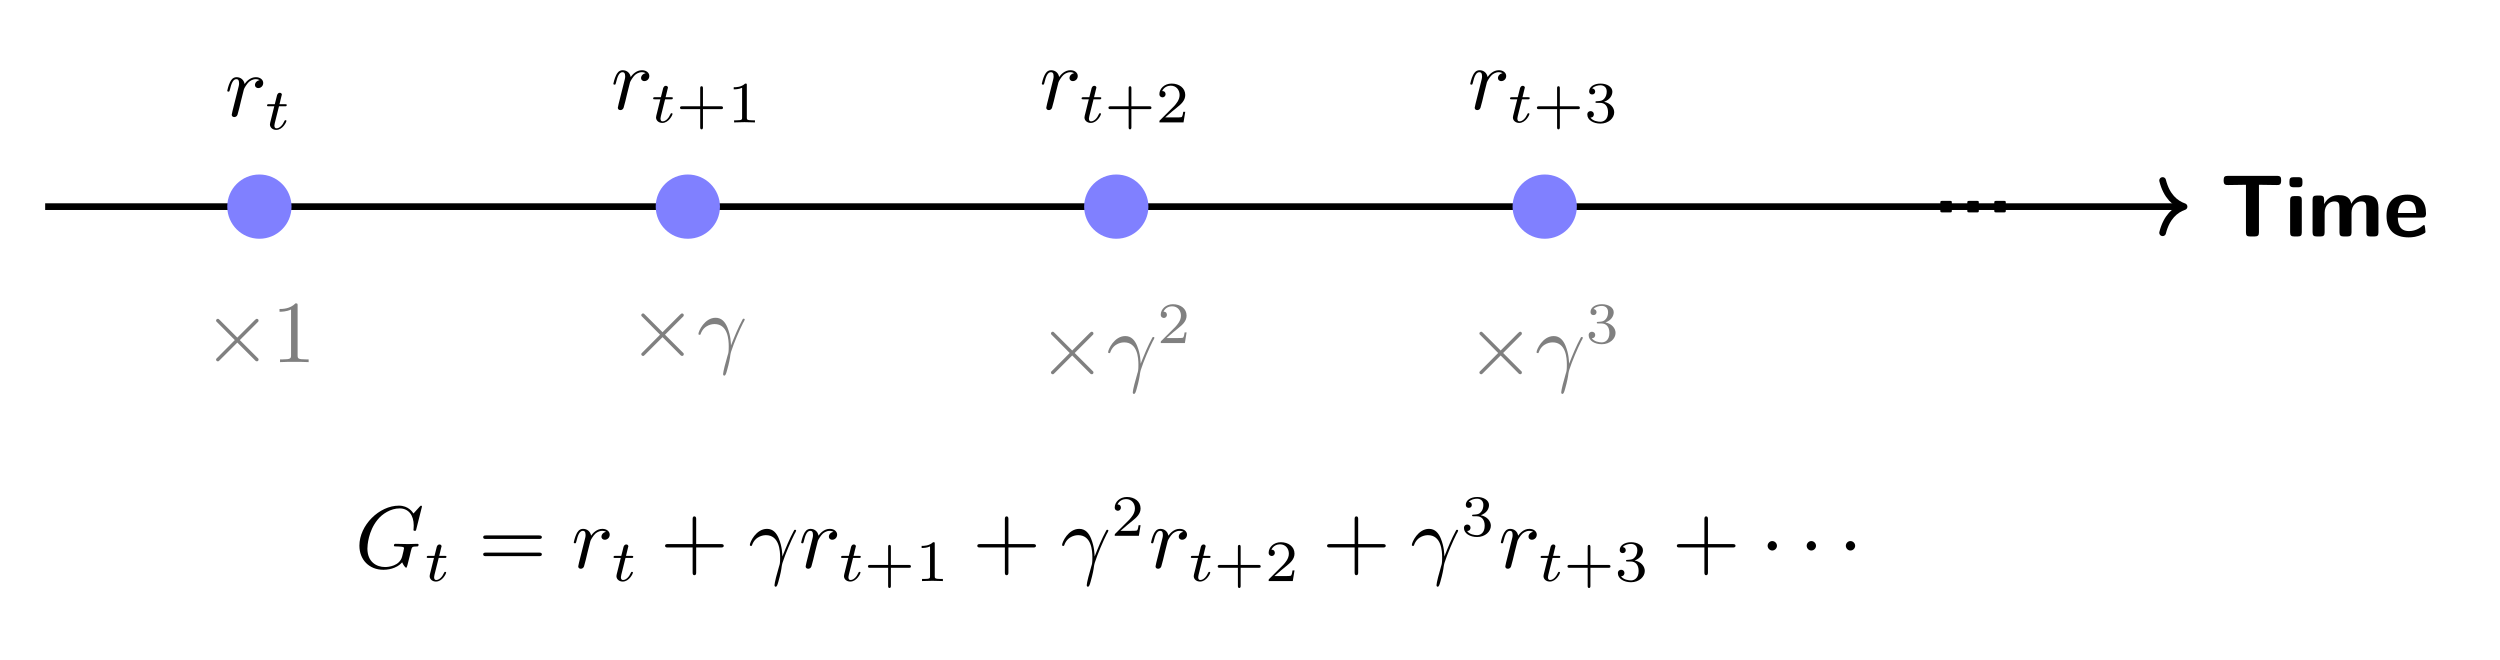
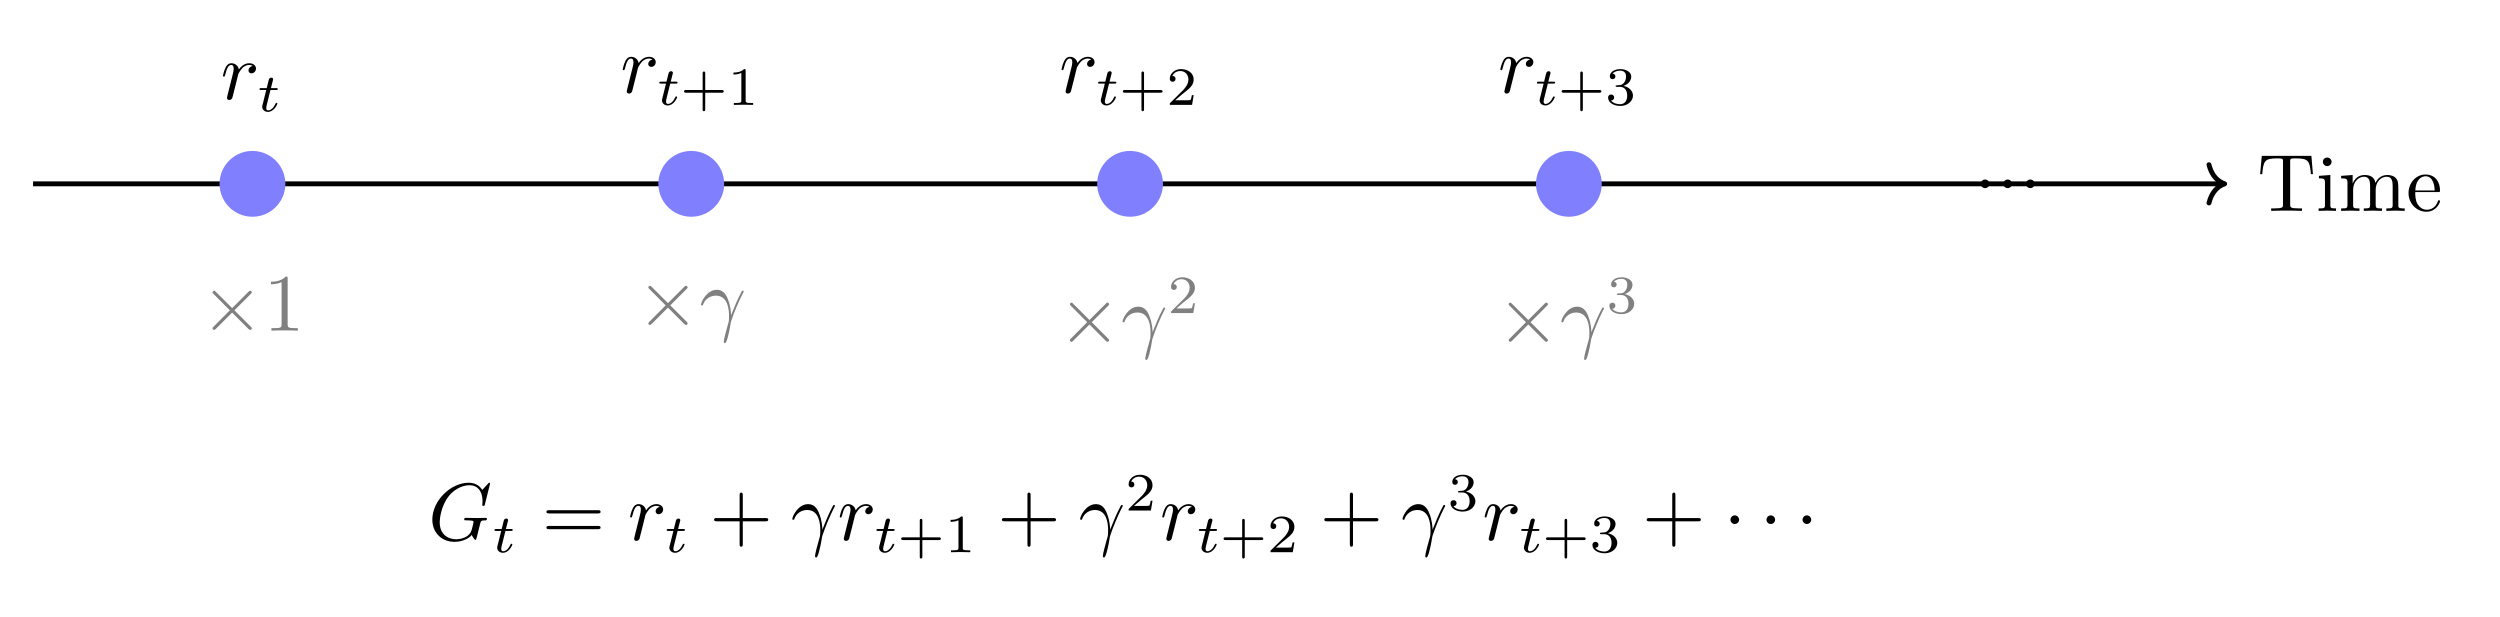
- <svg xmlns="http://www.w3.org/2000/svg" xmlns:xlink="http://www.w3.org/1999/xlink" width="297.73pt" height="78.51pt" viewBox="0 0 297.73 78.51">
+ <svg xmlns="http://www.w3.org/2000/svg" xmlns:xlink="http://www.w3.org/1999/xlink" width="406.97pt" height="100.33pt" viewBox="0 0 406.97 100.33">
  <defs>
    <g>
      <g id="glyph-0-0">
-         <path d="M 7.266 -6.641 L 7.266 -6.719 C 7.266 -7.062 7.188 -7.219 6.766 -7.219 L 0.922 -7.219 C 0.547 -7.219 0.422 -7.109 0.422 -6.719 L 0.422 -6.641 C 0.422 -6.125 0.672 -6.125 0.969 -6.125 L 3.078 -6.156 L 3.078 -0.5 C 3.078 -0.125 3.188 0 3.578 0 L 4.109 0 C 4.516 0 4.625 -0.141 4.625 -0.5 L 4.625 -6.156 L 6.719 -6.125 C 7.016 -6.125 7.266 -6.125 7.266 -6.641 Z M 7.266 -6.641 " />
+         <path d="M 9.062 -5.984 L 8.812 -8.953 L 0.734 -8.953 L 0.469 -5.984 L 0.812 -5.984 C 1 -8.109 1.188 -8.547 3.188 -8.547 C 3.422 -8.547 3.766 -8.547 3.906 -8.516 C 4.188 -8.469 4.188 -8.328 4.188 -8.016 L 4.188 -1.047 C 4.188 -0.594 4.188 -0.406 2.797 -0.406 L 2.266 -0.406 L 2.266 0 C 2.812 -0.047 4.156 -0.047 4.766 -0.047 C 5.375 -0.047 6.734 -0.047 7.281 0 L 7.281 -0.406 L 6.75 -0.406 C 5.359 -0.406 5.359 -0.594 5.359 -1.047 L 5.359 -8.016 C 5.359 -8.281 5.359 -8.469 5.594 -8.516 C 5.75 -8.547 6.094 -8.547 6.359 -8.547 C 8.344 -8.547 8.547 -8.109 8.734 -5.984 Z M 9.062 -5.984 " />
      </g>
      <g id="glyph-0-1">
-         <path d="M 2.031 -0.5 L 2.031 -4.312 C 2.031 -4.641 1.969 -4.812 1.531 -4.812 L 1.141 -4.812 C 0.766 -4.812 0.641 -4.688 0.641 -4.312 L 0.641 -0.5 C 0.641 -0.125 0.75 0 1.141 0 L 1.531 0 C 1.938 0 2.031 -0.141 2.031 -0.5 Z M 2.109 -6.359 L 2.109 -6.562 C 2.109 -6.906 2.031 -7.062 1.609 -7.062 L 1.078 -7.062 C 0.672 -7.062 0.562 -6.938 0.562 -6.562 L 0.562 -6.359 C 0.562 -6.062 0.625 -5.859 1.078 -5.859 L 1.609 -5.859 C 2.047 -5.859 2.109 -6.047 2.109 -6.359 Z M 2.109 -6.359 " />
+         <path d="M 3.266 0 L 3.266 -0.406 C 2.391 -0.406 2.344 -0.469 2.344 -1 L 2.344 -5.844 L 0.484 -5.703 L 0.484 -5.297 C 1.344 -5.297 1.469 -5.219 1.469 -4.562 L 1.469 -1 C 1.469 -0.406 1.328 -0.406 0.438 -0.406 L 0.438 0 L 1.891 -0.047 C 2.359 -0.047 2.812 -0.016 3.266 0 Z M 2.547 -8 C 2.547 -8.344 2.234 -8.688 1.844 -8.688 C 1.391 -8.688 1.125 -8.328 1.125 -8 C 1.125 -7.641 1.422 -7.297 1.828 -7.297 C 2.281 -7.297 2.547 -7.656 2.547 -8 Z M 2.547 -8 " />
      </g>
      <g id="glyph-0-2">
-         <path d="M 8.469 -0.5 L 8.469 -3.406 C 8.469 -4.5 8 -4.922 6.938 -4.922 C 6.188 -4.922 5.609 -4.578 5.234 -3.891 C 5.062 -4.891 4.172 -4.922 3.734 -4.922 C 3.531 -4.922 3.094 -4.922 2.609 -4.578 C 2.281 -4.344 2.078 -4 2 -3.844 L 2 -4.375 C 2 -4.703 1.922 -4.875 1.484 -4.875 L 1.141 -4.875 C 0.75 -4.875 0.625 -4.75 0.625 -4.375 L 0.625 -0.5 C 0.625 -0.125 0.75 0 1.141 0 L 1.547 0 C 1.953 0 2.062 -0.141 2.062 -0.5 L 2.062 -2.828 C 2.062 -3.766 2.703 -4.172 3.219 -4.172 C 3.719 -4.172 3.828 -3.953 3.828 -3.391 L 3.828 -0.5 C 3.828 -0.125 3.953 0 4.344 0 L 4.75 0 C 5.156 0 5.266 -0.141 5.266 -0.5 L 5.266 -2.828 C 5.266 -3.766 5.906 -4.172 6.422 -4.172 C 6.922 -4.172 7.031 -3.953 7.031 -3.391 L 7.031 -0.5 C 7.031 -0.125 7.156 0 7.531 0 L 7.953 0 C 8.359 0 8.469 -0.141 8.469 -0.5 Z M 8.469 -0.5 " />
+         <path d="M 10.766 0 L 10.766 -0.406 C 10.078 -0.406 9.734 -0.406 9.734 -0.812 L 9.734 -3.328 C 9.734 -4.469 9.734 -4.891 9.312 -5.359 C 9.125 -5.578 8.688 -5.844 7.922 -5.844 C 6.812 -5.844 6.234 -5.062 6.016 -4.547 C 5.828 -5.703 4.844 -5.844 4.25 -5.844 C 3.281 -5.844 2.656 -5.281 2.297 -4.453 L 2.297 -5.844 L 0.422 -5.703 L 0.422 -5.297 C 1.344 -5.297 1.453 -5.203 1.453 -4.547 L 1.453 -1 C 1.453 -0.406 1.312 -0.406 0.422 -0.406 L 0.422 0 L 1.922 -0.047 L 3.406 0 L 3.406 -0.406 C 2.516 -0.406 2.375 -0.406 2.375 -1 L 2.375 -3.438 C 2.375 -4.812 3.312 -5.562 4.156 -5.562 C 4.984 -5.562 5.141 -4.844 5.141 -4.094 L 5.141 -1 C 5.141 -0.406 4.984 -0.406 4.109 -0.406 L 4.109 0 L 5.594 -0.047 L 7.078 0 L 7.078 -0.406 C 6.188 -0.406 6.047 -0.406 6.047 -1 L 6.047 -3.438 C 6.047 -4.812 6.984 -5.562 7.828 -5.562 C 8.672 -5.562 8.812 -4.844 8.812 -4.094 L 8.812 -1 C 8.812 -0.406 8.672 -0.406 7.781 -0.406 L 7.781 0 L 9.281 -0.047 Z M 10.766 0 " />
      </g>
      <g id="glyph-0-3">
-         <path d="M 5.031 -2.734 C 5.031 -4.078 4.406 -4.984 2.828 -4.984 C 1.156 -4.984 0.328 -4.047 0.328 -2.453 C 0.328 -0.719 1.328 0.109 2.969 0.109 C 3.375 0.109 3.969 0.062 4.656 -0.281 C 4.891 -0.406 4.969 -0.438 4.969 -0.562 C 4.969 -0.625 4.938 -0.938 4.922 -1.016 C 4.875 -1.344 4.875 -1.359 4.781 -1.359 C 4.734 -1.359 4.719 -1.359 4.594 -1.25 C 3.984 -0.719 3.344 -0.641 3.016 -0.641 C 1.828 -0.641 1.703 -1.578 1.672 -2.25 L 4.531 -2.25 C 4.766 -2.25 5.031 -2.25 5.031 -2.734 Z M 3.859 -2.797 L 1.688 -2.797 C 1.719 -3.438 1.922 -4.234 2.828 -4.234 C 3.672 -4.234 3.828 -3.625 3.859 -2.797 Z M 3.859 -2.797 " />
+         <path d="M 5.5 -1.578 C 5.5 -1.703 5.391 -1.734 5.312 -1.734 C 5.203 -1.734 5.172 -1.656 5.141 -1.547 C 4.688 -0.188 3.5 -0.188 3.359 -0.188 C 2.703 -0.188 2.172 -0.578 1.859 -1.078 C 1.469 -1.703 1.469 -2.578 1.469 -3.062 L 5.156 -3.062 C 5.453 -3.062 5.5 -3.062 5.5 -3.328 C 5.5 -4.641 4.781 -5.922 3.125 -5.922 C 1.594 -5.922 0.375 -4.562 0.375 -2.906 C 0.375 -1.141 1.766 0.141 3.281 0.141 C 4.891 0.141 5.5 -1.328 5.5 -1.578 Z M 4.625 -3.328 L 1.484 -3.328 C 1.562 -5.312 2.672 -5.641 3.125 -5.641 C 4.484 -5.641 4.625 -3.844 4.625 -3.328 Z M 4.625 -3.328 " />
      </g>
      <g id="glyph-0-4">
-         <path d="M 2.281 -0.281 L 2.281 -1.094 C 2.281 -1.359 2.281 -1.375 2 -1.375 L 1.203 -1.375 C 0.922 -1.375 0.906 -1.359 0.906 -1.094 L 0.906 -0.281 C 0.906 -0.016 0.922 0 1.203 0 L 2 0 C 2.281 0 2.281 -0.016 2.281 -0.281 Z M 2.281 -0.281 " />
+         <path d="M 2.547 -0.703 C 2.547 -1.078 2.219 -1.406 1.844 -1.406 C 1.453 -1.406 1.141 -1.078 1.141 -0.703 C 1.141 -0.312 1.453 0 1.844 0 C 2.219 0 2.547 -0.312 2.547 -0.703 Z M 2.547 -0.703 " />
      </g>
      <g id="glyph-1-0">
-         <path d="M 0.922 -0.625 C 0.891 -0.469 0.828 -0.219 0.828 -0.172 C 0.828 0.016 0.969 0.109 1.141 0.109 C 1.266 0.109 1.453 0.031 1.516 -0.172 C 1.547 -0.219 1.906 -1.656 1.938 -1.844 C 2.031 -2.188 2.219 -2.922 2.281 -3.203 C 2.328 -3.344 2.609 -3.828 2.859 -4.062 C 2.953 -4.141 3.25 -4.406 3.703 -4.406 C 3.984 -4.406 4.141 -4.281 4.141 -4.281 C 3.828 -4.234 3.594 -3.984 3.594 -3.703 C 3.594 -3.531 3.719 -3.344 4 -3.344 C 4.281 -3.344 4.578 -3.578 4.578 -3.953 C 4.578 -4.328 4.234 -4.641 3.703 -4.641 C 3.031 -4.641 2.562 -4.125 2.359 -3.828 C 2.281 -4.312 1.906 -4.641 1.406 -4.641 C 0.922 -4.641 0.719 -4.234 0.625 -4.047 C 0.438 -3.688 0.297 -3.062 0.297 -3.031 C 0.297 -2.922 0.406 -2.922 0.438 -2.922 C 0.531 -2.922 0.547 -2.922 0.609 -3.156 C 0.781 -3.906 1 -4.406 1.375 -4.406 C 1.547 -4.406 1.703 -4.328 1.703 -3.922 C 1.703 -3.703 1.672 -3.594 1.531 -3.047 Z M 0.922 -0.625 " />
+         <path d="M 1.172 -0.781 C 1.125 -0.578 1.047 -0.281 1.047 -0.219 C 1.047 0.031 1.234 0.141 1.422 0.141 C 1.594 0.141 1.828 0.047 1.922 -0.219 C 1.953 -0.281 2.391 -2.078 2.453 -2.312 C 2.547 -2.75 2.797 -3.672 2.875 -4.031 C 2.922 -4.203 3.297 -4.828 3.609 -5.125 C 3.719 -5.219 4.109 -5.562 4.672 -5.562 C 5.016 -5.562 5.219 -5.406 5.234 -5.406 C 4.828 -5.328 4.547 -5.016 4.547 -4.672 C 4.547 -4.453 4.688 -4.203 5.047 -4.203 C 5.406 -4.203 5.766 -4.516 5.766 -4.984 C 5.766 -5.453 5.344 -5.844 4.672 -5.844 C 3.812 -5.844 3.234 -5.203 2.984 -4.828 C 2.875 -5.422 2.391 -5.844 1.766 -5.844 C 1.172 -5.844 0.906 -5.328 0.797 -5.094 C 0.562 -4.641 0.391 -3.844 0.391 -3.812 C 0.391 -3.672 0.516 -3.672 0.547 -3.672 C 0.672 -3.672 0.688 -3.688 0.766 -3.984 C 1 -4.922 1.25 -5.562 1.734 -5.562 C 1.953 -5.562 2.141 -5.453 2.141 -4.953 C 2.141 -4.672 2.109 -4.531 1.938 -3.844 Z M 1.172 -0.781 " />
      </g>
      <g id="glyph-1-1">
-         <path d="M 0.438 -2.672 C 0.844 -3.875 1.984 -3.891 2.094 -3.891 C 3.688 -3.891 3.797 -2.047 3.797 -1.219 C 3.797 -0.578 3.75 -0.406 3.672 -0.188 C 3.438 0.578 3.125 1.797 3.125 2.062 C 3.125 2.188 3.188 2.25 3.266 2.25 C 3.406 2.25 3.484 2.031 3.594 1.625 C 3.844 0.75 3.953 0.141 3.984 -0.172 C 4.016 -0.312 4.031 -0.453 4.078 -0.594 C 4.406 -1.625 5.078 -3.188 5.5 -4.016 C 5.578 -4.141 5.703 -4.375 5.703 -4.422 C 5.703 -4.531 5.594 -4.531 5.578 -4.531 C 5.547 -4.531 5.484 -4.531 5.453 -4.453 C 4.906 -3.453 4.484 -2.406 4.062 -1.344 C 4.047 -1.672 4.047 -2.469 3.641 -3.484 C 3.375 -4.125 2.969 -4.641 2.234 -4.641 C 0.922 -4.641 0.188 -3.047 0.188 -2.719 C 0.188 -2.609 0.281 -2.609 0.391 -2.609 Z M 0.438 -2.672 " />
+         <path d="M 0.547 -3.359 C 1.062 -4.891 2.5 -4.891 2.641 -4.891 C 4.641 -4.891 4.797 -2.578 4.797 -1.531 C 4.797 -0.734 4.719 -0.5 4.625 -0.234 C 4.344 0.734 3.938 2.266 3.938 2.609 C 3.938 2.75 4.016 2.844 4.109 2.844 C 4.281 2.844 4.391 2.547 4.547 2.047 C 4.844 0.938 4.969 0.188 5.031 -0.219 C 5.062 -0.391 5.078 -0.562 5.141 -0.734 C 5.562 -2.047 6.406 -4.016 6.938 -5.062 C 7.031 -5.234 7.188 -5.516 7.188 -5.578 C 7.188 -5.703 7.047 -5.703 7.031 -5.703 C 6.984 -5.703 6.906 -5.703 6.875 -5.609 C 6.188 -4.359 5.656 -3.031 5.125 -1.688 C 5.109 -2.109 5.094 -3.109 4.578 -4.391 C 4.266 -5.203 3.734 -5.844 2.812 -5.844 C 1.172 -5.844 0.234 -3.844 0.234 -3.422 C 0.234 -3.297 0.359 -3.297 0.484 -3.297 Z M 0.547 -3.359 " />
      </g>
      <g id="glyph-1-2">
-         <path d="M 7.984 -7.297 C 7.984 -7.328 7.953 -7.406 7.859 -7.406 C 7.828 -7.406 7.828 -7.391 7.703 -7.281 L 6.969 -6.469 C 6.875 -6.609 6.391 -7.406 5.234 -7.406 C 2.891 -7.406 0.531 -5.078 0.531 -2.641 C 0.531 -0.969 1.688 0.234 3.391 0.234 C 3.859 0.234 4.328 0.141 4.703 -0.016 C 5.234 -0.234 5.422 -0.453 5.625 -0.656 C 5.719 -0.406 5.984 -0.016 6.094 -0.016 C 6.141 -0.016 6.156 -0.047 6.156 -0.047 C 6.188 -0.078 6.297 -0.469 6.344 -0.688 L 6.547 -1.5 C 6.578 -1.688 6.641 -1.859 6.672 -2.031 C 6.797 -2.516 6.797 -2.531 7.406 -2.547 C 7.453 -2.547 7.578 -2.547 7.578 -2.75 C 7.578 -2.828 7.516 -2.859 7.438 -2.859 C 7.188 -2.859 6.578 -2.828 6.328 -2.828 C 6 -2.828 5.188 -2.859 4.859 -2.859 C 4.766 -2.859 4.641 -2.859 4.641 -2.656 C 4.641 -2.547 4.719 -2.547 4.953 -2.547 C 4.969 -2.547 5.266 -2.547 5.516 -2.516 C 5.781 -2.484 5.844 -2.453 5.844 -2.328 C 5.844 -2.219 5.719 -1.75 5.625 -1.359 C 5.328 -0.203 3.953 -0.094 3.594 -0.094 C 2.578 -0.094 1.484 -0.688 1.484 -2.297 C 1.484 -2.625 1.578 -4.359 2.688 -5.719 C 3.25 -6.438 4.281 -7.078 5.312 -7.078 C 6.391 -7.078 7 -6.266 7 -5.047 C 7 -4.625 6.969 -4.625 6.969 -4.516 C 6.969 -4.406 7.094 -4.406 7.125 -4.406 C 7.266 -4.406 7.266 -4.438 7.312 -4.625 Z M 7.984 -7.297 " />
+         <path d="M 10.062 -9.203 C 10.062 -9.234 10.031 -9.328 9.906 -9.328 C 9.875 -9.328 9.859 -9.312 9.719 -9.172 L 8.781 -8.156 C 8.672 -8.344 8.062 -9.328 6.594 -9.328 C 3.641 -9.328 0.656 -6.406 0.656 -3.328 C 0.656 -1.234 2.125 0.297 4.281 0.297 C 4.859 0.297 5.453 0.172 5.922 -0.031 C 6.594 -0.297 6.844 -0.562 7.078 -0.828 C 7.203 -0.5 7.547 -0.016 7.672 -0.016 C 7.734 -0.016 7.766 -0.047 7.766 -0.062 C 7.797 -0.094 7.922 -0.594 8 -0.875 L 8.25 -1.891 C 8.297 -2.125 8.359 -2.344 8.422 -2.562 C 8.562 -3.156 8.578 -3.188 9.328 -3.203 C 9.391 -3.203 9.547 -3.219 9.547 -3.469 C 9.547 -3.562 9.469 -3.609 9.375 -3.609 C 9.062 -3.609 8.281 -3.578 7.984 -3.578 C 7.562 -3.578 6.531 -3.609 6.125 -3.609 C 6.016 -3.609 5.844 -3.609 5.844 -3.344 C 5.844 -3.203 5.953 -3.203 6.25 -3.203 C 6.266 -3.203 6.641 -3.203 6.953 -3.172 C 7.297 -3.141 7.359 -3.094 7.359 -2.922 C 7.359 -2.812 7.219 -2.203 7.078 -1.719 C 6.703 -0.266 4.984 -0.125 4.531 -0.125 C 3.25 -0.125 1.859 -0.875 1.859 -2.891 C 1.859 -3.312 2 -5.5 3.391 -7.219 C 4.109 -8.109 5.391 -8.922 6.703 -8.922 C 8.047 -8.922 8.828 -7.906 8.828 -6.359 C 8.828 -5.844 8.781 -5.828 8.781 -5.688 C 8.781 -5.562 8.938 -5.562 8.984 -5.562 C 9.156 -5.562 9.156 -5.578 9.219 -5.828 Z M 10.062 -9.203 " />
      </g>
      <g id="glyph-2-0">
-         <path d="M 1.719 -2.75 L 2.422 -2.75 C 2.562 -2.75 2.641 -2.75 2.641 -2.906 C 2.641 -3 2.562 -3 2.438 -3 L 1.781 -3 L 2.031 -4.031 C 2.047 -4.062 2.062 -4.109 2.062 -4.125 C 2.062 -4.266 1.953 -4.359 1.812 -4.359 C 1.641 -4.359 1.547 -4.234 1.484 -4.062 C 1.438 -3.875 1.531 -4.219 1.219 -3 L 0.516 -3 C 0.391 -3 0.297 -3 0.297 -2.844 C 0.297 -2.75 0.375 -2.75 0.5 -2.75 L 1.156 -2.75 L 0.75 -1.109 C 0.703 -0.938 0.641 -0.688 0.641 -0.594 C 0.641 -0.188 1 0.062 1.391 0.062 C 2.172 0.062 2.609 -0.906 2.609 -1 C 2.609 -1.094 2.516 -1.094 2.5 -1.094 C 2.406 -1.094 2.406 -1.078 2.344 -0.953 C 2.156 -0.516 1.797 -0.125 1.422 -0.125 C 1.266 -0.125 1.172 -0.219 1.172 -0.469 C 1.172 -0.531 1.203 -0.688 1.219 -0.75 Z M 1.719 -2.75 " />
+         <path d="M 2.156 -3.469 L 3.062 -3.469 C 3.219 -3.469 3.344 -3.469 3.344 -3.656 C 3.344 -3.781 3.219 -3.781 3.078 -3.781 L 2.234 -3.781 L 2.562 -5.078 C 2.578 -5.125 2.594 -5.172 2.594 -5.203 C 2.594 -5.359 2.469 -5.484 2.297 -5.484 C 2.078 -5.484 1.938 -5.344 1.875 -5.109 C 1.812 -4.891 1.938 -5.312 1.547 -3.781 L 0.656 -3.781 C 0.484 -3.781 0.375 -3.781 0.375 -3.594 C 0.375 -3.469 0.469 -3.469 0.625 -3.469 L 1.469 -3.469 L 0.953 -1.391 C 0.891 -1.172 0.812 -0.859 0.812 -0.75 C 0.812 -0.234 1.25 0.094 1.75 0.094 C 2.734 0.094 3.281 -1.141 3.281 -1.25 C 3.281 -1.375 3.172 -1.375 3.141 -1.375 C 3.031 -1.375 3.031 -1.359 2.953 -1.203 C 2.719 -0.656 2.266 -0.156 1.781 -0.156 C 1.594 -0.156 1.469 -0.266 1.469 -0.594 C 1.469 -0.672 1.516 -0.859 1.531 -0.953 Z M 2.156 -3.469 " />
      </g>
      <g id="glyph-3-0">
-         <path d="M 4.078 -2.922 L 1.984 -5.016 C 1.859 -5.141 1.844 -5.156 1.75 -5.156 C 1.656 -5.156 1.547 -5.062 1.547 -4.953 C 1.547 -4.875 1.562 -4.844 1.688 -4.734 L 3.781 -2.625 L 1.688 -0.516 C 1.562 -0.406 1.547 -0.375 1.547 -0.297 C 1.547 -0.188 1.656 -0.094 1.75 -0.094 C 1.844 -0.094 1.859 -0.109 1.984 -0.234 L 4.078 -2.328 L 6.25 -0.156 C 6.266 -0.141 6.344 -0.094 6.406 -0.094 C 6.531 -0.094 6.609 -0.188 6.609 -0.297 C 6.609 -0.328 6.609 -0.375 6.578 -0.422 C 6.578 -0.438 4.906 -2.094 4.375 -2.625 L 6.297 -4.547 C 6.359 -4.609 6.516 -4.75 6.562 -4.812 C 6.578 -4.828 6.609 -4.875 6.609 -4.953 C 6.609 -5.062 6.531 -5.156 6.406 -5.156 C 6.328 -5.156 6.281 -5.109 6.156 -5 Z M 4.078 -2.922 " />
+         <path d="M 5.141 -3.672 L 2.5 -6.312 C 2.344 -6.469 2.312 -6.5 2.203 -6.5 C 2.078 -6.5 1.953 -6.375 1.953 -6.234 C 1.953 -6.141 1.969 -6.109 2.125 -5.969 L 4.766 -3.312 L 2.125 -0.656 C 1.969 -0.5 1.953 -0.469 1.953 -0.391 C 1.953 -0.234 2.078 -0.125 2.203 -0.125 C 2.312 -0.125 2.344 -0.141 2.5 -0.297 L 5.141 -2.938 L 7.875 -0.203 C 7.906 -0.188 8 -0.125 8.078 -0.125 C 8.234 -0.125 8.344 -0.234 8.344 -0.391 C 8.344 -0.406 8.344 -0.469 8.297 -0.531 C 8.281 -0.562 6.188 -2.641 5.516 -3.312 L 7.938 -5.734 C 8 -5.812 8.203 -5.984 8.266 -6.062 C 8.281 -6.094 8.344 -6.141 8.344 -6.234 C 8.344 -6.375 8.234 -6.5 8.078 -6.5 C 7.969 -6.5 7.922 -6.438 7.766 -6.297 Z M 5.141 -3.672 " />
      </g>
      <g id="glyph-3-1">
-         <path d="M 2.016 -2.625 C 2.016 -2.922 1.766 -3.188 1.453 -3.188 C 1.156 -3.188 0.906 -2.922 0.906 -2.625 C 0.906 -2.328 1.156 -2.062 1.453 -2.062 C 1.766 -2.062 2.016 -2.328 2.016 -2.625 Z M 2.016 -2.625 " />
+         <path d="M 2.547 -3.312 C 2.547 -3.688 2.219 -4.016 1.844 -4.016 C 1.453 -4.016 1.141 -3.688 1.141 -3.312 C 1.141 -2.922 1.453 -2.609 1.844 -2.609 C 2.219 -2.609 2.547 -2.922 2.547 -3.312 Z M 2.547 -3.312 " />
      </g>
      <g id="glyph-4-0">
-         <path d="M 3.094 -6.719 C 3.094 -6.969 3.094 -7 2.844 -7 C 2.188 -6.328 1.266 -6.328 0.938 -6.328 L 0.938 -6 C 1.141 -6 1.766 -6 2.312 -6.266 L 2.312 -0.828 C 2.312 -0.453 2.281 -0.328 1.328 -0.328 L 1 -0.328 L 1 0 C 1.359 -0.031 2.281 -0.031 2.703 -0.031 C 3.125 -0.031 4.031 -0.031 4.406 0 L 4.406 -0.328 L 4.062 -0.328 C 3.125 -0.328 3.094 -0.438 3.094 -0.828 Z M 3.094 -6.719 " />
+         <path d="M 3.891 -8.469 C 3.891 -8.781 3.891 -8.812 3.594 -8.812 C 2.766 -7.969 1.594 -7.969 1.172 -7.969 L 1.172 -7.562 C 1.438 -7.562 2.219 -7.562 2.906 -7.906 L 2.906 -1.047 C 2.906 -0.562 2.875 -0.406 1.688 -0.406 L 1.25 -0.406 L 1.25 0 C 1.719 -0.047 2.875 -0.047 3.406 -0.047 C 3.938 -0.047 5.078 -0.047 5.547 0 L 5.547 -0.406 L 5.125 -0.406 C 3.938 -0.406 3.891 -0.562 3.891 -1.047 Z M 3.891 -8.469 " />
      </g>
      <g id="glyph-4-1">
-         <path d="M 7.219 -3.438 C 7.375 -3.438 7.578 -3.438 7.578 -3.641 C 7.578 -3.859 7.375 -3.859 7.219 -3.859 L 0.938 -3.859 C 0.781 -3.859 0.594 -3.859 0.594 -3.641 C 0.594 -3.438 0.781 -3.438 0.938 -3.438 Z M 7.219 -1.391 C 7.375 -1.391 7.578 -1.391 7.578 -1.609 C 7.578 -1.812 7.375 -1.812 7.219 -1.812 L 0.938 -1.812 C 0.781 -1.812 0.594 -1.812 0.594 -1.609 C 0.594 -1.391 0.781 -1.391 0.938 -1.391 Z M 7.219 -1.391 " />
+         <path d="M 9.094 -4.328 C 9.297 -4.328 9.547 -4.328 9.547 -4.594 C 9.547 -4.859 9.297 -4.859 9.109 -4.859 L 1.172 -4.859 C 1 -4.859 0.734 -4.859 0.734 -4.594 C 0.734 -4.328 1 -4.328 1.188 -4.328 Z M 9.109 -1.766 C 9.297 -1.766 9.547 -1.766 9.547 -2.031 C 9.547 -2.297 9.297 -2.297 9.094 -2.297 L 1.188 -2.297 C 1 -2.297 0.734 -2.297 0.734 -2.031 C 0.734 -1.766 1 -1.766 1.172 -1.766 Z M 9.109 -1.766 " />
      </g>
      <g id="glyph-4-2">
-         <path d="M 4.297 -2.422 L 7.219 -2.422 C 7.375 -2.422 7.578 -2.422 7.578 -2.625 C 7.578 -2.828 7.375 -2.828 7.219 -2.828 L 4.297 -2.828 L 4.297 -5.781 C 4.297 -5.922 4.297 -6.125 4.078 -6.125 C 3.875 -6.125 3.875 -5.922 3.875 -5.781 L 3.875 -2.828 L 0.938 -2.828 C 0.781 -2.828 0.594 -2.828 0.594 -2.625 C 0.594 -2.422 0.781 -2.422 0.938 -2.422 L 3.875 -2.422 L 3.875 0.531 C 3.875 0.672 3.875 0.875 4.078 0.875 C 4.297 0.875 4.297 0.672 4.297 0.531 Z M 4.297 -2.422 " />
+         <path d="M 5.406 -3.047 L 9.109 -3.047 C 9.297 -3.047 9.547 -3.047 9.547 -3.312 C 9.547 -3.578 9.297 -3.578 9.109 -3.578 L 5.406 -3.578 L 5.406 -7.281 C 5.406 -7.469 5.406 -7.719 5.141 -7.719 C 4.891 -7.719 4.891 -7.469 4.891 -7.281 L 4.891 -3.578 L 1.172 -3.578 C 1 -3.578 0.734 -3.578 0.734 -3.312 C 0.734 -3.047 1 -3.047 1.172 -3.047 L 4.891 -3.047 L 4.891 0.656 C 4.891 0.844 4.891 1.094 5.141 1.094 C 5.406 1.094 5.406 0.844 5.406 0.656 Z M 5.406 -3.047 " />
      </g>
      <g id="glyph-5-0">
-         <path d="M 3.219 -1.578 L 5.359 -1.578 C 5.453 -1.578 5.609 -1.578 5.609 -1.734 C 5.609 -1.922 5.453 -1.922 5.359 -1.922 L 3.219 -1.922 L 3.219 -4.062 C 3.219 -4.141 3.219 -4.312 3.062 -4.312 C 2.891 -4.312 2.891 -4.156 2.891 -4.062 L 2.891 -1.922 L 0.75 -1.922 C 0.656 -1.922 0.484 -1.922 0.484 -1.75 C 0.484 -1.578 0.641 -1.578 0.75 -1.578 L 2.891 -1.578 L 2.891 0.562 C 2.891 0.656 2.891 0.828 3.047 0.828 C 3.219 0.828 3.219 0.656 3.219 0.562 Z M 3.219 -1.578 " />
+         <path d="M 4.062 -1.984 L 6.75 -1.984 C 6.859 -1.984 7.078 -1.984 7.078 -2.188 C 7.078 -2.422 6.875 -2.422 6.75 -2.422 L 4.062 -2.422 L 4.062 -5.109 C 4.062 -5.219 4.062 -5.438 3.859 -5.438 C 3.641 -5.438 3.641 -5.234 3.641 -5.109 L 3.641 -2.422 L 0.938 -2.422 C 0.828 -2.422 0.609 -2.422 0.609 -2.203 C 0.609 -1.984 0.812 -1.984 0.938 -1.984 L 3.641 -1.984 L 3.641 0.719 C 3.641 0.828 3.641 1.031 3.844 1.031 C 4.062 1.031 4.062 0.828 4.062 0.719 Z M 4.062 -1.984 " />
      </g>
      <g id="glyph-5-1">
-         <path d="M 2.328 -4.438 C 2.328 -4.625 2.328 -4.625 2.125 -4.625 C 1.672 -4.188 1.047 -4.188 0.766 -4.188 L 0.766 -3.938 C 0.922 -3.938 1.391 -3.938 1.766 -4.125 L 1.766 -0.578 C 1.766 -0.344 1.766 -0.25 1.078 -0.25 L 0.812 -0.25 L 0.812 0 C 0.938 0 1.797 -0.031 2.047 -0.031 C 2.266 -0.031 3.141 0 3.297 0 L 3.297 -0.25 L 3.031 -0.25 C 2.328 -0.25 2.328 -0.344 2.328 -0.578 Z M 2.328 -4.438 " />
+         <path d="M 2.938 -5.578 C 2.938 -5.828 2.922 -5.828 2.672 -5.828 C 2.109 -5.281 1.312 -5.266 0.953 -5.266 L 0.953 -4.953 C 1.172 -4.953 1.75 -4.953 2.234 -5.203 L 2.234 -0.719 C 2.234 -0.438 2.234 -0.312 1.359 -0.312 L 1.016 -0.312 L 1.016 0 C 1.172 -0.016 2.25 -0.031 2.578 -0.031 C 2.859 -0.031 3.953 -0.016 4.156 0 L 4.156 -0.312 L 3.812 -0.312 C 2.938 -0.312 2.938 -0.438 2.938 -0.719 Z M 2.938 -5.578 " />
      </g>
      <g id="glyph-5-2">
-         <path d="M 3.516 -1.266 L 3.281 -1.266 C 3.266 -1.109 3.188 -0.703 3.094 -0.641 C 3.047 -0.594 2.516 -0.594 2.406 -0.594 L 1.125 -0.594 C 1.859 -1.234 2.109 -1.438 2.516 -1.766 C 3.031 -2.172 3.516 -2.609 3.516 -3.266 C 3.516 -4.109 2.781 -4.625 1.891 -4.625 C 1.031 -4.625 0.438 -4.016 0.438 -3.375 C 0.438 -3.031 0.734 -2.984 0.812 -2.984 C 0.969 -2.984 1.172 -3.109 1.172 -3.359 C 1.172 -3.484 1.125 -3.734 0.766 -3.734 C 0.984 -4.219 1.453 -4.375 1.781 -4.375 C 2.484 -4.375 2.844 -3.828 2.844 -3.266 C 2.844 -2.656 2.406 -2.188 2.188 -1.938 L 0.516 -0.266 C 0.438 -0.203 0.438 -0.188 0.438 0 L 3.312 0 Z M 3.516 -1.266 " />
+         <path d="M 4.438 -1.594 L 4.141 -1.594 C 4.109 -1.406 4.016 -0.891 3.906 -0.797 C 3.844 -0.75 3.156 -0.75 3.031 -0.75 L 1.422 -0.75 C 2.344 -1.562 2.656 -1.812 3.172 -2.219 C 3.828 -2.734 4.438 -3.281 4.438 -4.125 C 4.438 -5.188 3.5 -5.828 2.375 -5.828 C 1.297 -5.828 0.547 -5.062 0.547 -4.266 C 0.547 -3.812 0.938 -3.766 1.016 -3.766 C 1.234 -3.766 1.484 -3.922 1.484 -4.234 C 1.484 -4.391 1.422 -4.703 0.969 -4.703 C 1.234 -5.328 1.828 -5.516 2.25 -5.516 C 3.125 -5.516 3.578 -4.828 3.578 -4.125 C 3.578 -3.359 3.031 -2.75 2.75 -2.438 L 0.641 -0.344 C 0.547 -0.266 0.547 -0.25 0.547 0 L 4.172 0 Z M 4.438 -1.594 " />
      </g>
      <g id="glyph-5-3">
-         <path d="M 1.906 -2.328 C 2.453 -2.328 2.844 -1.953 2.844 -1.203 C 2.844 -0.344 2.328 -0.078 1.938 -0.078 C 1.656 -0.078 1.031 -0.156 0.75 -0.578 C 1.078 -0.578 1.156 -0.812 1.156 -0.969 C 1.156 -1.188 0.984 -1.344 0.766 -1.344 C 0.578 -1.344 0.375 -1.219 0.375 -0.938 C 0.375 -0.281 1.094 0.141 1.938 0.141 C 2.906 0.141 3.578 -0.516 3.578 -1.203 C 3.578 -1.75 3.141 -2.297 2.375 -2.453 C 3.094 -2.719 3.359 -3.234 3.359 -3.672 C 3.359 -4.219 2.734 -4.625 1.953 -4.625 C 1.188 -4.625 0.594 -4.25 0.594 -3.688 C 0.594 -3.453 0.75 -3.328 0.953 -3.328 C 1.172 -3.328 1.312 -3.484 1.312 -3.672 C 1.312 -3.875 1.172 -4.031 0.953 -4.047 C 1.203 -4.344 1.672 -4.422 1.938 -4.422 C 2.25 -4.422 2.688 -4.266 2.688 -3.672 C 2.688 -3.375 2.594 -3.047 2.406 -2.844 C 2.188 -2.578 1.984 -2.562 1.641 -2.531 C 1.469 -2.516 1.453 -2.516 1.422 -2.516 C 1.406 -2.516 1.344 -2.5 1.344 -2.422 C 1.344 -2.328 1.406 -2.328 1.531 -2.328 Z M 1.906 -2.328 " />
+         <path d="M 2.391 -2.938 C 3.078 -2.938 3.578 -2.453 3.578 -1.516 C 3.578 -0.438 2.938 -0.109 2.438 -0.109 C 2.078 -0.109 1.312 -0.203 0.938 -0.719 C 1.359 -0.734 1.453 -1.031 1.453 -1.219 C 1.453 -1.5 1.234 -1.688 0.969 -1.688 C 0.719 -1.688 0.469 -1.547 0.469 -1.188 C 0.469 -0.359 1.391 0.172 2.453 0.172 C 3.672 0.172 4.516 -0.641 4.516 -1.516 C 4.516 -2.203 3.953 -2.891 2.984 -3.094 C 3.906 -3.422 4.234 -4.078 4.234 -4.625 C 4.234 -5.312 3.438 -5.828 2.469 -5.828 C 1.5 -5.828 0.75 -5.359 0.75 -4.656 C 0.75 -4.359 0.938 -4.188 1.203 -4.188 C 1.469 -4.188 1.656 -4.391 1.656 -4.641 C 1.656 -4.891 1.469 -5.078 1.203 -5.094 C 1.516 -5.484 2.109 -5.578 2.438 -5.578 C 2.844 -5.578 3.391 -5.391 3.391 -4.625 C 3.391 -4.25 3.266 -3.844 3.031 -3.578 C 2.75 -3.234 2.5 -3.219 2.062 -3.203 C 1.844 -3.172 1.828 -3.172 1.781 -3.172 C 1.766 -3.172 1.688 -3.156 1.688 -3.062 C 1.688 -2.938 1.781 -2.938 1.922 -2.938 Z M 2.391 -2.938 " />
      </g>
    </g>
  </defs>
-   <path fill="none" stroke-width="0.797" stroke-linecap="butt" stroke-linejoin="miter" stroke="rgb(0%, 0%, 0%)" stroke-opacity="1" stroke-miterlimit="10" d="M -0.001 -0.001 L 254.323 -0.001 " transform="matrix(1, 0, 0, -1, 5.38, 24.608)" />
-   <path fill="none" stroke-width="0.797" stroke-linecap="round" stroke-linejoin="round" stroke="rgb(0%, 0%, 0%)" stroke-opacity="1" stroke-miterlimit="10" d="M -2.55 3.112 C -2.085 1.245 -1.046 0.362 0.001 -0.001 C -1.046 -0.365 -2.085 -1.244 -2.55 -3.111 " transform="matrix(1, 0, 0, -1, 260.101, 24.608)" />
-   <g fill="rgb(0%, 0%, 0%)" fill-opacity="1">
-     <use xlink:href="#glyph-0-0" x="264.398" y="28.162" />
-     <use xlink:href="#glyph-0-1" x="272.094" y="28.162" />
-     <use xlink:href="#glyph-0-2" x="274.783" y="28.162" />
-     <use xlink:href="#glyph-0-3" x="283.886" y="28.162" />
-   </g>
-   <path fill-rule="nonzero" fill="rgb(50%, 50%, 100%)" fill-opacity="1" d="M 34.719 24.609 C 34.719 22.496 33.004 20.781 30.891 20.781 C 28.777 20.781 27.066 22.496 27.066 24.609 C 27.066 26.723 28.777 28.434 30.891 28.434 C 33.004 28.434 34.719 26.723 34.719 24.609 Z M 34.719 24.609 " />
-   <g fill="rgb(0%, 0%, 0%)" fill-opacity="1">
-     <use xlink:href="#glyph-1-0" x="26.769" y="13.833" />
-   </g>
-   <g fill="rgb(0%, 0%, 0%)" fill-opacity="1">
-     <use xlink:href="#glyph-2-0" x="31.506" y="15.408" />
-   </g>
-   <g fill="rgb(50%, 50%, 50%)" fill-opacity="1">
-     <use xlink:href="#glyph-3-0" x="24.183" y="43.126" />
-   </g>
-   <g fill="rgb(50%, 50%, 50%)" fill-opacity="1">
-     <use xlink:href="#glyph-4-0" x="32.35" y="43.126" />
-   </g>
-   <path fill-rule="nonzero" fill="rgb(50%, 50%, 100%)" fill-opacity="1" d="M 85.742 24.609 C 85.742 22.496 84.027 20.781 81.914 20.781 C 79.801 20.781 78.09 22.496 78.09 24.609 C 78.09 26.723 79.801 28.434 81.914 28.434 C 84.027 28.434 85.742 26.723 85.742 24.609 Z M 85.742 24.609 " />
-   <g fill="rgb(0%, 0%, 0%)" fill-opacity="1">
-     <use xlink:href="#glyph-1-0" x="72.75" y="13.003" />
-   </g>
-   <g fill="rgb(0%, 0%, 0%)" fill-opacity="1">
-     <use xlink:href="#glyph-2-0" x="77.487" y="14.578" />
-   </g>
-   <g fill="rgb(0%, 0%, 0%)" fill-opacity="1">
-     <use xlink:href="#glyph-5-0" x="80.497" y="14.578" />
-     <use xlink:href="#glyph-5-1" x="86.613" y="14.578" />
-   </g>
-   <g fill="rgb(50%, 50%, 50%)" fill-opacity="1">
-     <use xlink:href="#glyph-3-0" x="74.823" y="42.484" />
-   </g>
-   <g fill="rgb(50%, 50%, 50%)" fill-opacity="1">
-     <use xlink:href="#glyph-1-1" x="82.99" y="42.484" />
-   </g>
-   <path fill-rule="nonzero" fill="rgb(50%, 50%, 100%)" fill-opacity="1" d="M 136.766 24.609 C 136.766 22.496 135.055 20.781 132.941 20.781 C 130.828 20.781 129.113 22.496 129.113 24.609 C 129.113 26.723 130.828 28.434 132.941 28.434 C 135.055 28.434 136.766 26.723 136.766 24.609 Z M 136.766 24.609 " />
-   <g fill="rgb(0%, 0%, 0%)" fill-opacity="1">
-     <use xlink:href="#glyph-1-0" x="123.774" y="13.003" />
-   </g>
-   <g fill="rgb(0%, 0%, 0%)" fill-opacity="1">
-     <use xlink:href="#glyph-2-0" x="128.511" y="14.578" />
-   </g>
-   <g fill="rgb(0%, 0%, 0%)" fill-opacity="1">
-     <use xlink:href="#glyph-5-0" x="131.521" y="14.578" />
-     <use xlink:href="#glyph-5-2" x="137.637" y="14.578" />
-   </g>
-   <g fill="rgb(50%, 50%, 50%)" fill-opacity="1">
-     <use xlink:href="#glyph-3-0" x="123.612" y="44.664" />
-   </g>
-   <g fill="rgb(50%, 50%, 50%)" fill-opacity="1">
-     <use xlink:href="#glyph-1-1" x="131.779" y="44.664" />
-   </g>
-   <g fill="rgb(50%, 50%, 50%)" fill-opacity="1">
-     <use xlink:href="#glyph-5-2" x="137.798" y="40.853" />
-   </g>
-   <path fill-rule="nonzero" fill="rgb(50%, 50%, 100%)" fill-opacity="1" d="M 187.789 24.609 C 187.789 22.496 186.078 20.781 183.965 20.781 C 181.852 20.781 180.137 22.496 180.137 24.609 C 180.137 26.723 181.852 28.434 183.965 28.434 C 186.078 28.434 187.789 26.723 187.789 24.609 Z M 187.789 24.609 " />
-   <g fill="rgb(0%, 0%, 0%)" fill-opacity="1">
-     <use xlink:href="#glyph-1-0" x="174.798" y="13.003" />
-   </g>
-   <g fill="rgb(0%, 0%, 0%)" fill-opacity="1">
-     <use xlink:href="#glyph-2-0" x="179.535" y="14.578" />
-   </g>
-   <g fill="rgb(0%, 0%, 0%)" fill-opacity="1">
-     <use xlink:href="#glyph-5-0" x="182.545" y="14.578" />
-     <use xlink:href="#glyph-5-3" x="188.661" y="14.578" />
-   </g>
-   <g fill="rgb(50%, 50%, 50%)" fill-opacity="1">
-     <use xlink:href="#glyph-3-0" x="174.636" y="44.664" />
-   </g>
-   <g fill="rgb(50%, 50%, 50%)" fill-opacity="1">
-     <use xlink:href="#glyph-1-1" x="182.803" y="44.664" />
-   </g>
-   <g fill="rgb(50%, 50%, 50%)" fill-opacity="1">
-     <use xlink:href="#glyph-5-3" x="188.822" y="40.853" />
-   </g>
-   <g fill="rgb(0%, 0%, 0%)" fill-opacity="1">
-     <use xlink:href="#glyph-0-4" x="230.168" y="25.296" />
-     <use xlink:href="#glyph-0-4" x="233.381" y="25.296" />
-     <use xlink:href="#glyph-0-4" x="236.594" y="25.296" />
-   </g>
-   <g fill="rgb(0%, 0%, 0%)" fill-opacity="1">
-     <use xlink:href="#glyph-1-2" x="42.271" y="67.624" />
-   </g>
-   <g fill="rgb(0%, 0%, 0%)" fill-opacity="1">
-     <use xlink:href="#glyph-2-0" x="50.526" y="69.199" />
-   </g>
-   <g fill="rgb(0%, 0%, 0%)" fill-opacity="1">
-     <use xlink:href="#glyph-4-1" x="56.951" y="67.624" />
-   </g>
-   <g fill="rgb(0%, 0%, 0%)" fill-opacity="1">
-     <use xlink:href="#glyph-1-0" x="68.034" y="67.624" />
-   </g>
-   <g fill="rgb(0%, 0%, 0%)" fill-opacity="1">
-     <use xlink:href="#glyph-2-0" x="72.771" y="69.199" />
-   </g>
-   <g fill="rgb(0%, 0%, 0%)" fill-opacity="1">
-     <use xlink:href="#glyph-4-2" x="78.612" y="67.624" />
-   </g>
-   <g fill="rgb(0%, 0%, 0%)" fill-opacity="1">
-     <use xlink:href="#glyph-1-1" x="89.112" y="67.624" />
-   </g>
-   <g fill="rgb(0%, 0%, 0%)" fill-opacity="1">
-     <use xlink:href="#glyph-1-0" x="95.118" y="67.624" />
-   </g>
-   <g fill="rgb(0%, 0%, 0%)" fill-opacity="1">
-     <use xlink:href="#glyph-2-0" x="99.869" y="69.199" />
-   </g>
-   <g fill="rgb(0%, 0%, 0%)" fill-opacity="1">
-     <use xlink:href="#glyph-5-0" x="102.878" y="69.199" />
-     <use xlink:href="#glyph-5-1" x="108.994" y="69.199" />
-   </g>
-   <g fill="rgb(0%, 0%, 0%)" fill-opacity="1">
-     <use xlink:href="#glyph-4-2" x="115.797" y="67.624" />
-   </g>
-   <g fill="rgb(0%, 0%, 0%)" fill-opacity="1">
-     <use xlink:href="#glyph-1-1" x="126.297" y="67.624" />
-   </g>
-   <g fill="rgb(0%, 0%, 0%)" fill-opacity="1">
-     <use xlink:href="#glyph-5-2" x="132.317" y="63.813" />
-   </g>
-   <g fill="rgb(0%, 0%, 0%)" fill-opacity="1">
-     <use xlink:href="#glyph-1-0" x="136.786" y="67.624" />
-   </g>
-   <g fill="rgb(0%, 0%, 0%)" fill-opacity="1">
-     <use xlink:href="#glyph-2-0" x="141.523" y="69.199" />
-   </g>
-   <g fill="rgb(0%, 0%, 0%)" fill-opacity="1">
-     <use xlink:href="#glyph-5-0" x="144.533" y="69.199" />
-     <use xlink:href="#glyph-5-2" x="150.649" y="69.199" />
-   </g>
-   <g fill="rgb(0%, 0%, 0%)" fill-opacity="1">
-     <use xlink:href="#glyph-4-2" x="157.451" y="67.624" />
-   </g>
-   <g fill="rgb(0%, 0%, 0%)" fill-opacity="1">
-     <use xlink:href="#glyph-1-1" x="167.951" y="67.624" />
-   </g>
-   <g fill="rgb(0%, 0%, 0%)" fill-opacity="1">
-     <use xlink:href="#glyph-5-3" x="173.971" y="63.813" />
-   </g>
-   <g fill="rgb(0%, 0%, 0%)" fill-opacity="1">
-     <use xlink:href="#glyph-1-0" x="178.44" y="67.624" />
-   </g>
-   <g fill="rgb(0%, 0%, 0%)" fill-opacity="1">
-     <use xlink:href="#glyph-2-0" x="183.177" y="69.199" />
-   </g>
-   <g fill="rgb(0%, 0%, 0%)" fill-opacity="1">
-     <use xlink:href="#glyph-5-0" x="186.187" y="69.199" />
-     <use xlink:href="#glyph-5-3" x="192.303" y="69.199" />
-   </g>
-   <g fill="rgb(0%, 0%, 0%)" fill-opacity="1">
-     <use xlink:href="#glyph-4-2" x="199.105" y="67.624" />
-   </g>
-   <g fill="rgb(0%, 0%, 0%)" fill-opacity="1">
-     <use xlink:href="#glyph-3-1" x="209.605" y="67.624" />
-   </g>
-   <g fill="rgb(0%, 0%, 0%)" fill-opacity="1">
-     <use xlink:href="#glyph-3-1" x="214.256" y="67.624" />
-   </g>
-   <g fill="rgb(0%, 0%, 0%)" fill-opacity="1">
-     <use xlink:href="#glyph-3-1" x="218.918" y="67.624" />
+   <path fill="none" stroke-width="0.797" stroke-linecap="butt" stroke-linejoin="miter" stroke="rgb(0%, 0%, 0%)" stroke-opacity="1" stroke-miterlimit="10" d="M -0.001 0 L 356.366 0 " transform="matrix(1, 0, 0, -1, 5.38, 29.926)" />
+   <path fill="none" stroke-width="0.797" stroke-linecap="round" stroke-linejoin="round" stroke="rgb(0%, 0%, 0%)" stroke-opacity="1" stroke-miterlimit="10" d="M -2.552 3.11 C -2.083 1.242 -1.048 0.363 -0.001 0 C -1.048 -0.363 -2.083 -1.246 -2.552 -3.109 " transform="matrix(1, 0, 0, -1, 362.1454, 29.926)" />
+   <g fill="rgb(0%, 0%, 0%)" fill-opacity="1">
+     <use xlink:href="#glyph-0-0" x="367.455" y="34.331" />
+     <use xlink:href="#glyph-0-1" x="377.007" y="34.331" />
+     <use xlink:href="#glyph-0-2" x="380.685" y="34.331" />
+     <use xlink:href="#glyph-0-3" x="391.705" y="34.331" />
+   </g>
+   <path fill-rule="nonzero" fill="rgb(50%, 50%, 100%)" fill-opacity="1" d="M 46.453 29.926 C 46.453 26.969 44.055 24.57 41.098 24.57 C 38.137 24.57 35.738 26.969 35.738 29.926 C 35.738 32.883 38.137 35.285 41.098 35.285 C 44.055 35.285 46.453 32.883 46.453 29.926 Z M 46.453 29.926 " />
+   <g fill="rgb(0%, 0%, 0%)" fill-opacity="1">
+     <use xlink:href="#glyph-1-0" x="35.902" y="16.138" />
+   </g>
+   <g fill="rgb(0%, 0%, 0%)" fill-opacity="1">
+     <use xlink:href="#glyph-2-0" x="41.871" y="18.123" />
+   </g>
+   <g fill="rgb(50%, 50%, 50%)" fill-opacity="1">
+     <use xlink:href="#glyph-3-0" x="32.644" y="53.827" />
+   </g>
+   <g fill="rgb(50%, 50%, 50%)" fill-opacity="1">
+     <use xlink:href="#glyph-4-0" x="42.934" y="53.827" />
+   </g>
+   <path fill-rule="nonzero" fill="rgb(50%, 50%, 100%)" fill-opacity="1" d="M 117.887 29.926 C 117.887 26.969 115.488 24.57 112.527 24.57 C 109.57 24.57 107.172 26.969 107.172 29.926 C 107.172 32.883 109.57 35.285 112.527 35.285 C 115.488 35.285 117.887 32.883 117.887 29.926 Z M 117.887 29.926 " />
+   <g fill="rgb(0%, 0%, 0%)" fill-opacity="1">
+     <use xlink:href="#glyph-1-0" x="100.98" y="15.091" />
+   </g>
+   <g fill="rgb(0%, 0%, 0%)" fill-opacity="1">
+     <use xlink:href="#glyph-2-0" x="106.949" y="17.076" />
+   </g>
+   <g fill="rgb(0%, 0%, 0%)" fill-opacity="1">
+     <use xlink:href="#glyph-5-0" x="110.741" y="17.076" />
+     <use xlink:href="#glyph-5-1" x="118.447" y="17.076" />
+   </g>
+   <g fill="rgb(50%, 50%, 50%)" fill-opacity="1">
+     <use xlink:href="#glyph-3-0" x="103.592" y="53.019" />
+   </g>
+   <g fill="rgb(50%, 50%, 50%)" fill-opacity="1">
+     <use xlink:href="#glyph-1-1" x="113.882" y="53.019" />
+   </g>
+   <path fill-rule="nonzero" fill="rgb(50%, 50%, 100%)" fill-opacity="1" d="M 189.32 29.926 C 189.32 26.969 186.922 24.57 183.961 24.57 C 181.004 24.57 178.605 26.969 178.605 29.926 C 178.605 32.883 181.004 35.285 183.961 35.285 C 186.922 35.285 189.32 32.883 189.32 29.926 Z M 189.32 29.926 " />
+   <g fill="rgb(0%, 0%, 0%)" fill-opacity="1">
+     <use xlink:href="#glyph-1-0" x="172.413" y="15.091" />
+   </g>
+   <g fill="rgb(0%, 0%, 0%)" fill-opacity="1">
+     <use xlink:href="#glyph-2-0" x="178.382" y="17.076" />
+   </g>
+   <g fill="rgb(0%, 0%, 0%)" fill-opacity="1">
+     <use xlink:href="#glyph-5-0" x="182.174" y="17.076" />
+     <use xlink:href="#glyph-5-2" x="189.88" y="17.076" />
+   </g>
+   <g fill="rgb(50%, 50%, 50%)" fill-opacity="1">
+     <use xlink:href="#glyph-3-0" x="172.209" y="55.765" />
+   </g>
+   <g fill="rgb(50%, 50%, 50%)" fill-opacity="1">
+     <use xlink:href="#glyph-1-1" x="182.499" y="55.765" />
+   </g>
+   <g fill="rgb(50%, 50%, 50%)" fill-opacity="1">
+     <use xlink:href="#glyph-5-2" x="190.083" y="50.965" />
+   </g>
+   <path fill-rule="nonzero" fill="rgb(50%, 50%, 100%)" fill-opacity="1" d="M 260.75 29.926 C 260.75 26.969 258.352 24.57 255.395 24.57 C 252.438 24.57 250.039 26.969 250.039 29.926 C 250.039 32.883 252.438 35.285 255.395 35.285 C 258.352 35.285 260.75 32.883 260.75 29.926 Z M 260.75 29.926 " />
+   <g fill="rgb(0%, 0%, 0%)" fill-opacity="1">
+     <use xlink:href="#glyph-1-0" x="243.845" y="15.091" />
+   </g>
+   <g fill="rgb(0%, 0%, 0%)" fill-opacity="1">
+     <use xlink:href="#glyph-2-0" x="249.814" y="17.076" />
+   </g>
+   <g fill="rgb(0%, 0%, 0%)" fill-opacity="1">
+     <use xlink:href="#glyph-5-0" x="253.606" y="17.076" />
+     <use xlink:href="#glyph-5-3" x="261.312" y="17.076" />
+   </g>
+   <g fill="rgb(50%, 50%, 50%)" fill-opacity="1">
+     <use xlink:href="#glyph-3-0" x="243.642" y="55.765" />
+   </g>
+   <g fill="rgb(50%, 50%, 50%)" fill-opacity="1">
+     <use xlink:href="#glyph-1-1" x="253.932" y="55.765" />
+   </g>
+   <g fill="rgb(50%, 50%, 50%)" fill-opacity="1">
+     <use xlink:href="#glyph-5-3" x="261.516" y="50.965" />
+   </g>
+   <g fill="rgb(0%, 0%, 0%)" fill-opacity="1">
+     <use xlink:href="#glyph-0-4" x="321.311" y="30.627" />
+     <use xlink:href="#glyph-0-4" x="324.989" y="30.627" />
+     <use xlink:href="#glyph-0-4" x="328.667" y="30.627" />
+   </g>
+   <g fill="rgb(0%, 0%, 0%)" fill-opacity="1">
+     <use xlink:href="#glyph-1-2" x="69.722" y="87.91" />
+   </g>
+   <g fill="rgb(0%, 0%, 0%)" fill-opacity="1">
+     <use xlink:href="#glyph-2-0" x="80.123" y="89.895" />
+   </g>
+   <g fill="rgb(0%, 0%, 0%)" fill-opacity="1">
+     <use xlink:href="#glyph-4-1" x="88.219" y="87.91" />
+   </g>
+   <g fill="rgb(0%, 0%, 0%)" fill-opacity="1">
+     <use xlink:href="#glyph-1-0" x="102.183" y="87.91" />
+   </g>
+   <g fill="rgb(0%, 0%, 0%)" fill-opacity="1">
+     <use xlink:href="#glyph-2-0" x="108.152" y="89.895" />
+   </g>
+   <g fill="rgb(0%, 0%, 0%)" fill-opacity="1">
+     <use xlink:href="#glyph-4-2" x="115.511" y="87.91" />
+   </g>
+   <g fill="rgb(0%, 0%, 0%)" fill-opacity="1">
+     <use xlink:href="#glyph-1-1" x="128.741" y="87.91" />
+   </g>
+   <g fill="rgb(0%, 0%, 0%)" fill-opacity="1">
+     <use xlink:href="#glyph-1-0" x="136.308" y="87.91" />
+   </g>
+   <g fill="rgb(0%, 0%, 0%)" fill-opacity="1">
+     <use xlink:href="#glyph-2-0" x="142.294" y="89.895" />
+   </g>
+   <g fill="rgb(0%, 0%, 0%)" fill-opacity="1">
+     <use xlink:href="#glyph-5-0" x="146.086" y="89.895" />
+     <use xlink:href="#glyph-5-1" x="153.792" y="89.895" />
+   </g>
+   <g fill="rgb(0%, 0%, 0%)" fill-opacity="1">
+     <use xlink:href="#glyph-4-2" x="162.363" y="87.91" />
+   </g>
+   <g fill="rgb(0%, 0%, 0%)" fill-opacity="1">
+     <use xlink:href="#glyph-1-1" x="175.593" y="87.91" />
+   </g>
+   <g fill="rgb(0%, 0%, 0%)" fill-opacity="1">
+     <use xlink:href="#glyph-5-2" x="183.178" y="83.11" />
+   </g>
+   <g fill="rgb(0%, 0%, 0%)" fill-opacity="1">
+     <use xlink:href="#glyph-1-0" x="188.809" y="87.91" />
+   </g>
+   <g fill="rgb(0%, 0%, 0%)" fill-opacity="1">
+     <use xlink:href="#glyph-2-0" x="194.778" y="89.895" />
+   </g>
+   <g fill="rgb(0%, 0%, 0%)" fill-opacity="1">
+     <use xlink:href="#glyph-5-0" x="198.57" y="89.895" />
+     <use xlink:href="#glyph-5-2" x="206.276" y="89.895" />
+   </g>
+   <g fill="rgb(0%, 0%, 0%)" fill-opacity="1">
+     <use xlink:href="#glyph-4-2" x="214.847" y="87.91" />
+   </g>
+   <g fill="rgb(0%, 0%, 0%)" fill-opacity="1">
+     <use xlink:href="#glyph-1-1" x="228.076" y="87.91" />
+   </g>
+   <g fill="rgb(0%, 0%, 0%)" fill-opacity="1">
+     <use xlink:href="#glyph-5-3" x="235.661" y="83.11" />
+   </g>
+   <g fill="rgb(0%, 0%, 0%)" fill-opacity="1">
+     <use xlink:href="#glyph-1-0" x="241.292" y="87.91" />
+   </g>
+   <g fill="rgb(0%, 0%, 0%)" fill-opacity="1">
+     <use xlink:href="#glyph-2-0" x="247.261" y="89.895" />
+   </g>
+   <g fill="rgb(0%, 0%, 0%)" fill-opacity="1">
+     <use xlink:href="#glyph-5-0" x="251.053" y="89.895" />
+     <use xlink:href="#glyph-5-3" x="258.759" y="89.895" />
+   </g>
+   <g fill="rgb(0%, 0%, 0%)" fill-opacity="1">
+     <use xlink:href="#glyph-4-2" x="267.33" y="87.91" />
+   </g>
+   <g fill="rgb(0%, 0%, 0%)" fill-opacity="1">
+     <use xlink:href="#glyph-3-1" x="280.56" y="87.91" />
+   </g>
+   <g fill="rgb(0%, 0%, 0%)" fill-opacity="1">
+     <use xlink:href="#glyph-3-1" x="286.42" y="87.91" />
+   </g>
+   <g fill="rgb(0%, 0%, 0%)" fill-opacity="1">
+     <use xlink:href="#glyph-3-1" x="292.294" y="87.91" />
  </g>
</svg>
